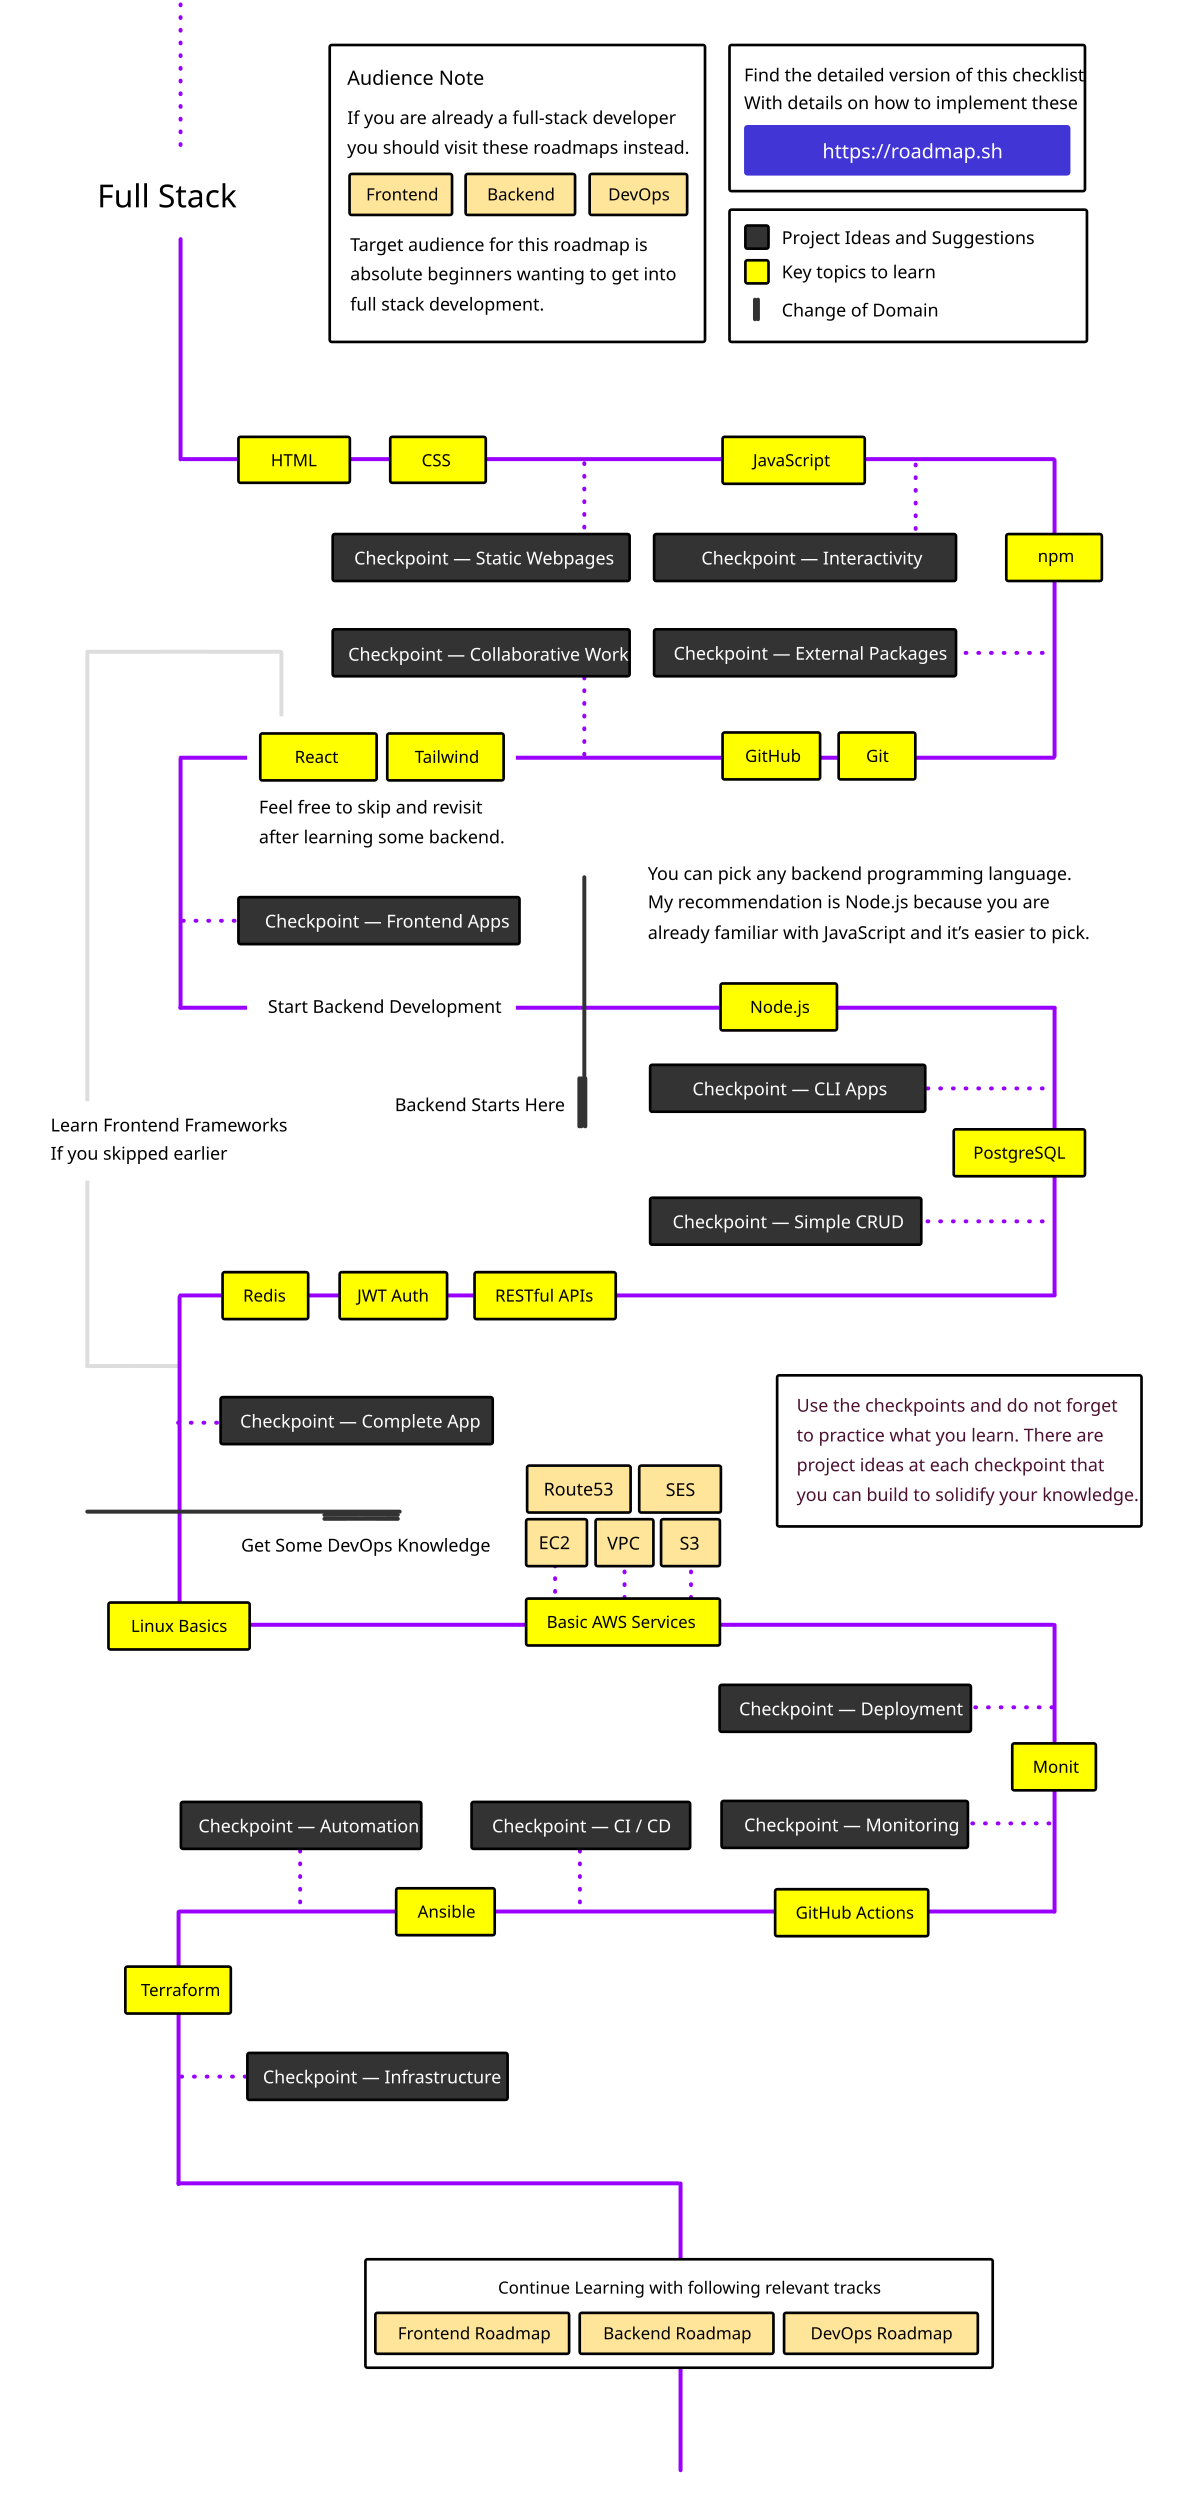
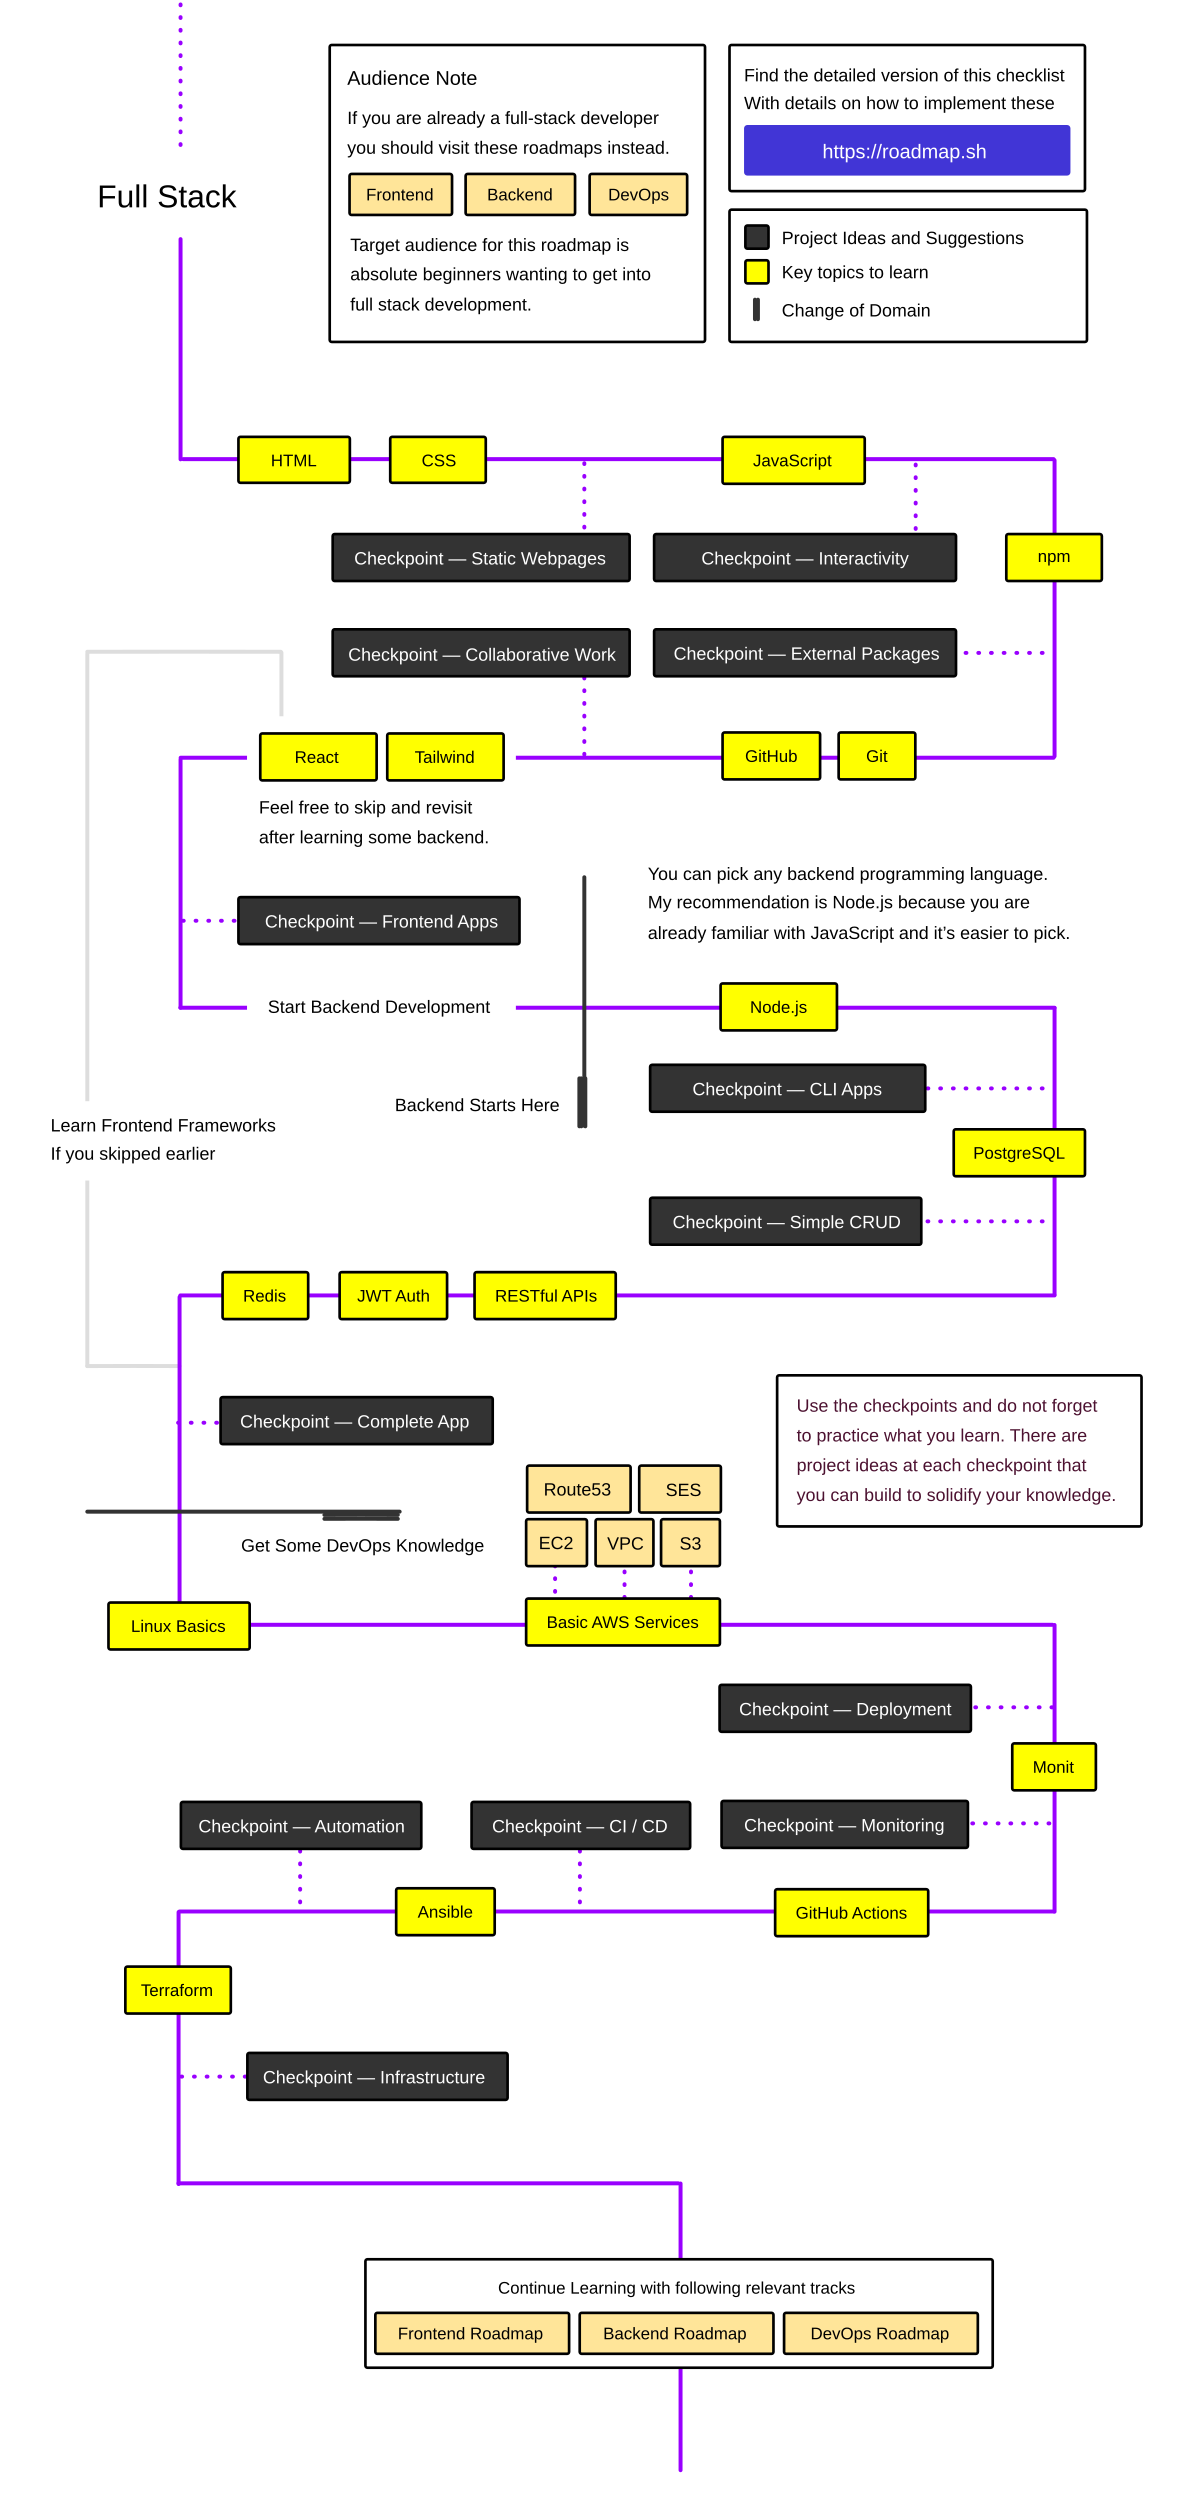
- <svg xmlns="http://www.w3.org/2000/svg" viewBox="263 200 1206 2520" style="font-family: balsamiq">
+ <svg xmlns="http://www.w3.org/2000/svg" viewBox="263 200 1206 2520" style="font-family: Arial">
  <path d="M561.749 2293.218Q502.642 2293.218 443.536 2293.218" fill="none" stroke="rgb(153,0,255)" stroke-width="4" stroke-linecap="round" stroke-linejoin="round" stroke-dasharray="0.8 12" />
  <path d="M847.536 2039.943Q847.536 2083.08 847.536 2126.218" fill="none" stroke="rgb(153,0,255)" stroke-width="4" stroke-linecap="round" stroke-linejoin="round" stroke-dasharray="0.8 12" />
  <path d="M1230.289 2037.977Q1277.412 2037.977 1324.536 2037.977" fill="none" stroke="rgb(153,0,255)" stroke-width="4" stroke-linecap="round" stroke-linejoin="round" stroke-dasharray="0.8 12" />
  <path d="M1233.289 1920.977Q1280.412 1920.977 1327.536 1920.977" fill="none" stroke="rgb(153,0,255)" stroke-width="4" stroke-linecap="round" stroke-linejoin="round" stroke-dasharray="0.8 12" />
  <path d="M959.536 1758.5Q959.536 1793 959.536 1827.5" fill="none" stroke="rgb(153,0,255)" stroke-width="4" stroke-linecap="round" stroke-linejoin="round" stroke-dasharray="0.8 12" />
  <path d="M892.536 1758.5Q892.536 1793 892.536 1827.5" fill="none" stroke="rgb(153,0,255)" stroke-width="4" stroke-linecap="round" stroke-linejoin="round" stroke-dasharray="0.8 12" />
  <path d="M822.536 1752.5Q822.536 1787 822.536 1821.5" fill="none" stroke="rgb(153,0,255)" stroke-width="4" stroke-linecap="round" stroke-linejoin="round" stroke-dasharray="0.8 12" />
  <path d="M444.768 1837.794Q884.305 1837.794 1323.842 1837.794" fill="none" stroke="rgb(153,0,255)" stroke-width="4" stroke-linecap="round" stroke-linejoin="round" />
  <path d="M546.667 928.333Q546.667 893.064 546.667 857.794" fill="none" stroke="rgb(221,221,221)" stroke-width="4" stroke-linecap="round" stroke-linejoin="round" />
  <path d="M351 1577Q397.583 1576.814 444 1577" fill="none" stroke="rgb(221,221,221)" stroke-width="4" stroke-linecap="round" stroke-linejoin="round" />
  <path d="M442.536 1634.121Q557.268 1634.121 672 1634.121" fill="none" stroke="rgb(153,0,255)" stroke-width="4" stroke-linecap="round" stroke-linejoin="round" stroke-dasharray="0.8 12" />
  <path d="M563.389 1128.121Q503.695 1128.121 444 1128.121" fill="none" stroke="rgb(153,0,255)" stroke-width="4" stroke-linecap="round" stroke-linejoin="round" stroke-dasharray="0.8 12" />
  <path d="M445 965.456Q445 1090.603 445 1215.75" fill="none" stroke="rgb(153,0,255)" stroke-width="4" stroke-linecap="round" stroke-linejoin="round" />
  <path d="M852 870.246Q852 916.683 852 963.121" fill="none" stroke="rgb(153,0,255)" stroke-width="4" stroke-linecap="round" stroke-linejoin="round" stroke-dasharray="0.8 12" />
  <path d="M1186 668.306Q1186 720.713 1186 773.121" fill="none" stroke="rgb(153,0,255)" stroke-width="4" stroke-linecap="round" stroke-linejoin="round" stroke-dasharray="0.8 12" />
  <path d="M852 666.935Q852 720.028 852 773.121" fill="none" stroke="rgb(153,0,255)" stroke-width="4" stroke-linecap="round" stroke-linejoin="round" stroke-dasharray="0.8 12" />
  <path d="M445 441.059Q445 552.029 445 663" fill="none" stroke="rgb(153,0,255)" stroke-width="4" stroke-linecap="round" stroke-linejoin="round" />
  <path d="M447.524 662.794Q886.262 662.794 1325 662.794" fill="none" stroke="rgb(153,0,255)" stroke-width="4" stroke-linecap="round" stroke-linejoin="round" />
  <g class="clickable-group" data-group-id="101-css">
    <rect x="656.35" y="640.35" width="96.3" height="46.3" rx="2" fill="rgb(255,255,0)" fill-opacity="1" stroke="rgb(0,0,0)" stroke-width="2.7" />
    <text x="688" y="670" fill="rgb(0,0,0)" font-style="normal" font-weight="normal" font-size="17px">
      <tspan>CSS</tspan>
    </text>
  </g>
  <g class="clickable-group" data-group-id="103-javascript">
    <rect x="991.35" y="640.35" width="143.3" height="47.3" rx="2" fill="rgb(255,255,0)" fill-opacity="1" stroke="rgb(0,0,0)" stroke-width="2.7" />
    <text x="1022" y="670" fill="rgb(0,0,0)" font-style="normal" font-weight="normal" font-size="17px">
      <tspan>JavaScript</tspan>
    </text>
  </g>
  <g class="clickable-group" data-group-id="100-html">
    <rect x="503.35" y="640.35" width="112.3" height="46.3" rx="2" fill="rgb(255,255,0)" fill-opacity="1" stroke="rgb(0,0,0)" stroke-width="2.7" />
    <text x="536" y="670" fill="rgb(0,0,0)" font-style="normal" font-weight="normal" font-size="17px">
      <tspan>HTML</tspan>
    </text>
  </g>
  <text x="361" y="409" fill="rgb(0,0,0)" font-style="normal" font-weight="normal" font-size="32px">
    <tspan>Full Stack </tspan>
  </text>
  <rect x="998.35" y="245.35" width="358.3" height="147.3" rx="2" fill="rgb(255,255,255)" fill-opacity="1" stroke="rgb(0,0,0)" stroke-width="2.7" />
  <text x="1013" y="282" fill="rgb(0,0,0)" font-style="normal" font-weight="normal" font-size="18px">
    <tspan>Find the detailed version of this checklist</tspan>
  </text>
  <text x="1013" y="310" fill="rgb(0,0,0)" font-style="normal" font-weight="normal" font-size="18px">
    <tspan>With details on how to implement these</tspan>
  </text>
  <g class="clickable-group" data-group-id="ext_link:roadmap.sh">
    <rect x="1014.35" y="327.35" width="326.3" height="48.3" rx="2" fill="rgb(65,53,214)" fill-opacity="1" stroke="rgb(65,53,214)" stroke-width="2.7" />
    <text x="1092" y="359.5" fill="rgb(255,255,255)" font-style="normal" font-weight="normal" font-size="20px">
      <tspan>https://roadmap.sh</tspan>
    </text>
  </g>
  <path d="M445 204.5Q445 280.647 445 356.794" fill="none" stroke="rgb(153,0,255)" stroke-width="4" stroke-linecap="round" stroke-linejoin="round" stroke-dasharray="0.8 12" />
  <g class="clickable-group" data-group-id="102-checkpoint-static-websites">
    <rect x="598.35" y="738.35" width="299.3" height="47.3" rx="2" fill="rgb(51,51,51)" fill-opacity="1" stroke="rgb(0,0,0)" stroke-width="2.7" />
    <text x="620" y="769" fill="rgb(255,255,255)" font-style="normal" font-weight="normal" font-size="18px">
      <tspan>Checkpoint — Static Webpages</tspan>
    </text>
  </g>
  <path d="M444.768 1215.794Q885.37 1215.794 1325.972 1215.794" fill="none" stroke="rgb(153,0,255)" stroke-width="4" stroke-linecap="round" stroke-linejoin="round" />
  <g class="clickable-group" data-group-id="104-checkpoint-interactivity">
    <rect x="922.35" y="738.35" width="304.3" height="47.3" rx="2" fill="rgb(51,51,51)" fill-opacity="1" stroke="rgb(0,0,0)" stroke-width="2.7" />
    <text x="970" y="769" fill="rgb(255,255,255)" font-style="normal" font-weight="normal" font-size="18px">
      <tspan>Checkpoint — Interactivity</tspan>
    </text>
  </g>
  <path d="M1326 664Q1326 813.163 1326 962.326" fill="none" stroke="rgb(153,0,255)" stroke-width="4" stroke-linecap="round" stroke-linejoin="round" />
  <g class="clickable-group" data-group-id="105-npm">
    <rect x="1277.35" y="738.35" width="96.3" height="47.3" rx="2" fill="rgb(255,255,0)" fill-opacity="1" stroke="rgb(0,0,0)" stroke-width="2.7" />
    <text x="1309" y="766.5" fill="rgb(0,0,0)" font-style="normal" font-weight="normal" font-size="17px">
      <tspan>npm</tspan>
    </text>
  </g>
  <path d="M1095.536 858.121Q1208.534 858.121 1321.532 858.121" fill="none" stroke="rgb(153,0,255)" stroke-width="4" stroke-linecap="round" stroke-linejoin="round" stroke-dasharray="0.8 12" />
  <g class="clickable-group" data-group-id="106-external-packages">
    <rect x="922.35" y="834.35" width="304.3" height="47.3" rx="2" fill="rgb(51,51,51)" fill-opacity="1" stroke="rgb(0,0,0)" stroke-width="2.7" />
    <text x="942" y="865" fill="rgb(255,255,255)" font-style="normal" font-weight="normal" font-size="18px">
      <tspan>Checkpoint — External Packages</tspan>
    </text>
  </g>
  <path d="M445.09 963.794Q885.045 963.794 1325 963.794" fill="none" stroke="rgb(153,0,255)" stroke-width="4" stroke-linecap="round" stroke-linejoin="round" />
  <g class="clickable-group" data-group-id="107-git">
    <rect x="1108.35" y="938.35" width="77.3" height="47.3" rx="2" fill="rgb(255,255,0)" fill-opacity="1" stroke="rgb(0,0,0)" stroke-width="2.7" />
    <text x="1136" y="968" fill="rgb(0,0,0)" font-style="normal" font-weight="normal" font-size="17px">
      <tspan>Git</tspan>
    </text>
  </g>
  <g class="clickable-group" data-group-id="108-github">
    <rect x="991.35" y="938.35" width="98.3" height="47.3" rx="2" fill="rgb(255,255,0)" fill-opacity="1" stroke="rgb(0,0,0)" stroke-width="2.7" />
    <text x="1014" y="968" fill="rgb(0,0,0)" font-style="normal" font-weight="normal" font-size="17px">
      <tspan>GitHub</tspan>
    </text>
  </g>
  <g class="clickable-group" data-group-id="109-collaborative-work">
    <rect x="598.35" y="834.35" width="299.3" height="47.3" rx="2" fill="rgb(51,51,51)" fill-opacity="1" stroke="rgb(0,0,0)" stroke-width="2.7" />
    <text x="614" y="866" fill="rgb(255,255,255)" font-style="normal" font-weight="normal" font-size="18px">
      <tspan>Checkpoint — Collaborative Work</tspan>
    </text>
  </g>
  <rect x="513.35" y="923.35" width="268.3" height="146.3" rx="2" fill="rgb(255,255,255)" fill-opacity="1" stroke="rgb(255,255,255)" stroke-width="2.7" />
  <g class="clickable-group" data-group-id="112-frontend-apps">
    <rect x="503.35" y="1104.35" width="283.3" height="47.3" rx="2" fill="rgb(51,51,51)" fill-opacity="1" stroke="rgb(0,0,0)" stroke-width="2.7" />
    <text x="530" y="1135" fill="rgb(255,255,255)" font-style="normal" font-weight="normal" font-size="18px">
      <tspan>Checkpoint — Frontend Apps</tspan>
    </text>
  </g>
  <text x="524" y="1020" fill="rgb(0,0,0)" font-style="normal" font-weight="normal" font-size="18px">
    <tspan>Feel free to skip and revisit</tspan>
  </text>
  <g class="clickable-group" data-group-id="111-react">
    <rect x="525.35" y="939.35" width="117.3" height="47.3" rx="2" fill="rgb(255,255,0)" fill-opacity="1" stroke="rgb(0,0,0)" stroke-width="2.7" />
    <text x="560" y="969" fill="rgb(0,0,0)" font-style="normal" font-weight="normal" font-size="17px">
      <tspan>React</tspan>
    </text>
  </g>
  <g class="clickable-group" data-group-id="110-tailwind">
    <rect x="653.35" y="939.35" width="117.3" height="47.3" rx="2" fill="rgb(255,255,0)" fill-opacity="1" stroke="rgb(0,0,0)" stroke-width="2.7" />
    <text x="681" y="969" fill="rgb(0,0,0)" font-style="normal" font-weight="normal" font-size="17px">
      <tspan>Tailwind</tspan>
    </text>
  </g>
  <text x="524" y="1050" fill="rgb(0,0,0)" font-style="normal" font-weight="normal" font-size="18px">
    <tspan>after learning some backend.</tspan>
  </text>
  <g class="clickable-group" data-group-id="113-nodejs">
    <rect x="989.35" y="1191.35" width="117.3" height="47.3" rx="2" fill="rgb(255,255,0)" fill-opacity="1" stroke="rgb(0,0,0)" stroke-width="2.7" />
    <text x="1019" y="1221" fill="rgb(0,0,0)" font-style="normal" font-weight="normal" font-size="17px">
      <tspan>Node.js</tspan>
    </text>
  </g>
  <rect x="513.35" y="1188.35" width="268.3" height="51.3" rx="2" fill="rgb(255,255,255)" fill-opacity="1" stroke="rgb(255,255,255)" stroke-width="2.7" />
  <text x="533" y="1221" fill="rgb(0,0,0)" font-style="normal" font-weight="normal" font-size="18px">
    <tspan>Start Backend Development</tspan>
  </text>
  <g>
    <text x="916" y="1087" fill="rgb(0,0,0)" font-style="normal" font-weight="normal" font-size="18px">
      <tspan>You can pick any backend programming language.</tspan>
    </text>
    <text x="916" y="1115.5" fill="rgb(0,0,0)" font-style="normal" font-weight="normal" font-size="18px">
      <tspan>My recommendation is Node.js because you are</tspan>
    </text>
    <text x="916" y="1146.5" fill="rgb(0,0,0)" font-style="normal" font-weight="normal" font-size="18px">
      <tspan>already familiar with JavaScript and it’s easier to pick.</tspan>
    </text>
  </g>
  <path d="M1326 1216Q1326 1360.48 1326 1504.959" fill="none" stroke="rgb(153,0,255)" stroke-width="4" stroke-linecap="round" stroke-linejoin="round" />
  <path d="M1095.536 1297.121Q1210.268 1297.121 1325 1297.121" fill="none" stroke="rgb(153,0,255)" stroke-width="4" stroke-linecap="round" stroke-linejoin="round" stroke-dasharray="0.8 12" />
  <g class="clickable-group" data-group-id="114-cli-apps">
    <rect x="918.35" y="1273.35" width="277.3" height="47.3" rx="2" fill="rgb(51,51,51)" fill-opacity="1" stroke="rgb(0,0,0)" stroke-width="2.7" />
    <text x="961" y="1304" fill="rgb(255,255,255)" font-style="normal" font-weight="normal" font-size="18px">
      <tspan>Checkpoint — CLI Apps</tspan>
    </text>
  </g>
  <g class="clickable-group" data-group-id="115-postgresql">
    <rect x="1224.35" y="1338.35" width="132.3" height="47.3" rx="2" fill="rgb(255,255,0)" fill-opacity="1" stroke="rgb(0,0,0)" stroke-width="2.7" />
    <text x="1244" y="1368" fill="rgb(0,0,0)" font-style="normal" font-weight="normal" font-size="17px">
      <tspan>PostgreSQL</tspan>
    </text>
  </g>
  <path d="M1095.536 1431.121Q1210.268 1431.121 1325 1431.121" fill="none" stroke="rgb(153,0,255)" stroke-width="4" stroke-linecap="round" stroke-linejoin="round" stroke-dasharray="0.8 12" />
  <g class="clickable-group" data-group-id="116-crud">
    <rect x="918.35" y="1407.35" width="273.3" height="47.3" rx="2" fill="rgb(51,51,51)" fill-opacity="1" stroke="rgb(0,0,0)" stroke-width="2.7" />
    <text x="941" y="1438" fill="rgb(255,255,255)" font-style="normal" font-weight="normal" font-size="18px">
      <tspan>Checkpoint — Simple CRUD</tspan>
    </text>
  </g>
  <path d="M444.768 1505.794Q885.37 1505.794 1325.972 1505.794" fill="none" stroke="rgb(153,0,255)" stroke-width="4" stroke-linecap="round" stroke-linejoin="round" />
  <path d="M852 1084.277Q852 1209.515 852 1334.754" fill="none" stroke="rgb(51,51,51)" stroke-width="4" stroke-linecap="round" stroke-linejoin="round" />
  <text x="661" y="1320" fill="rgb(0,0,0)" font-style="normal" font-weight="normal" font-size="18px">
    <tspan>Backend Starts Here</tspan>
  </text>
  <path d="M847 1287.013Q847 1311.17 847 1335.326" fill="none" stroke="rgb(51,51,51)" stroke-width="4" stroke-linecap="round" stroke-linejoin="round" />
  <path d="M849 1287.013Q849 1311.17 849 1335.326" fill="none" stroke="rgb(51,51,51)" stroke-width="4" stroke-linecap="round" stroke-linejoin="round" />
  <path d="M853 1287.013Q853 1311.17 853 1335.326" fill="none" stroke="rgb(51,51,51)" stroke-width="4" stroke-linecap="round" stroke-linejoin="round" />
  <g class="clickable-group" data-group-id="117-restful-apis">
    <rect x="741.35" y="1482.35" width="142.3" height="47.3" rx="2" fill="rgb(255,255,0)" fill-opacity="1" stroke="rgb(0,0,0)" stroke-width="2.7" />
    <text x="762" y="1512" fill="rgb(0,0,0)" font-style="normal" font-weight="normal" font-size="17px">
      <tspan>RESTful APIs</tspan>
    </text>
  </g>
  <g class="clickable-group" data-group-id="118-jwt-auth">
    <rect x="605.35" y="1482.35" width="108.3" height="47.3" rx="2" fill="rgb(255,255,0)" fill-opacity="1" stroke="rgb(0,0,0)" stroke-width="2.7" />
    <text x="623" y="1512" fill="rgb(0,0,0)" font-style="normal" font-weight="normal" font-size="17px">
      <tspan>JWT Auth</tspan>
    </text>
  </g>
  <g class="clickable-group" data-group-id="120-complete-app">
    <rect x="485.35" y="1608.35" width="274.3" height="47.3" rx="2" fill="rgb(51,51,51)" fill-opacity="1" stroke="rgb(0,0,0)" stroke-width="2.7" />
    <text x="505" y="1639" fill="rgb(255,255,255)" font-style="normal" font-weight="normal" font-size="18px">
      <tspan>Checkpoint — Complete App</tspan>
    </text>
  </g>
  <path d="M444 1507.456Q444 1672.978 444 1838.5" fill="none" stroke="rgb(153,0,255)" stroke-width="4" stroke-linecap="round" stroke-linejoin="round" />
  <g class="clickable-group" data-group-id="119-redis">
    <rect x="487.35" y="1482.35" width="86.3" height="47.3" rx="2" fill="rgb(255,255,0)" fill-opacity="1" stroke="rgb(0,0,0)" stroke-width="2.7" />
    <text x="508" y="1512" fill="rgb(0,0,0)" font-style="normal" font-weight="normal" font-size="17px">
      <tspan>Redis</tspan>
    </text>
  </g>
  <path d="M351 859Q351 1217.854 351 1577" fill="none" stroke="rgb(221,221,221)" stroke-width="4" stroke-linecap="round" stroke-linejoin="round" />
  <path d="M351 857Q448.499 856.815 546 857" fill="none" stroke="rgb(221,221,221)" stroke-width="4" stroke-linecap="round" stroke-linejoin="round" />
  <rect x="294.35" y="1311.35" width="268.3" height="77.3" rx="2" fill="rgb(255,255,255)" fill-opacity="1" stroke="rgb(255,255,255)" stroke-width="2.7" />
  <text x="314" y="1340.5" fill="rgb(0,0,0)" font-style="normal" font-weight="normal" font-size="18px">
    <tspan>Learn Frontend Frameworks</tspan>
  </text>
  <text x="314" y="1369" fill="rgb(0,0,0)" font-style="normal" font-weight="normal" font-size="18px">
    <tspan>If you skipped earlier</tspan>
  </text>
  <path d="M665.849 1723.754Q508.425 1723.754 351 1723.754" fill="none" stroke="rgb(51,51,51)" stroke-width="4" stroke-linecap="round" stroke-linejoin="round" />
  <path d="M664 1727Q626.656 1726.776 590 1727" fill="none" stroke="rgb(51,51,51)" stroke-width="4" stroke-linecap="round" stroke-linejoin="round" />
  <path d="M664 1731Q626.656 1730.776 590 1731" fill="none" stroke="rgb(51,51,51)" stroke-width="4" stroke-linecap="round" stroke-linejoin="round" />
  <text x="506" y="1764" fill="rgb(0,0,0)" font-style="normal" font-weight="normal" font-size="18px">
    <tspan>Get Some DevOps Knowledge</tspan>
  </text>
  <g class="clickable-group" data-group-id="121-linux-basics">
    <rect x="372.35" y="1815.35" width="142.3" height="47.3" rx="2" fill="rgb(255,255,0)" fill-opacity="1" stroke="rgb(0,0,0)" stroke-width="2.7" />
    <text x="395" y="1845" fill="rgb(0,0,0)" font-style="normal" font-weight="normal" font-size="17px">
      <tspan>Linux Basics</tspan>
    </text>
  </g>
  <g class="clickable-group" data-group-id="122-basic-aws-services">
    <rect x="793.35" y="1811.35" width="195.3" height="47.3" rx="2" fill="rgb(255,255,0)" fill-opacity="1" stroke="rgb(0,0,0)" stroke-width="2.7" />
    <text x="814" y="1841" fill="rgb(0,0,0)" font-style="normal" font-weight="normal" font-size="17px">
      <tspan>Basic AWS Services</tspan>
    </text>
  </g>
  <g class="clickable-group" data-group-id="100-basic-aws-services:ec2">
    <rect x="793.35" y="1731.35" width="61.3" height="47.3" rx="2" fill="rgb(255,229,153)" fill-opacity="1" stroke="rgb(0,0,0)" stroke-width="2.7" />
    <text x="806" y="1761.5" fill="rgb(0,0,0)" font-style="normal" font-weight="normal" font-size="18px">
      <tspan>EC2</tspan>
    </text>
  </g>
  <g class="clickable-group" data-group-id="101-basic-aws-services:vpc">
    <rect x="863.35" y="1731.35" width="58.3" height="47.3" rx="2" fill="rgb(255,229,153)" fill-opacity="1" stroke="rgb(0,0,0)" stroke-width="2.7" />
    <text x="875" y="1762" fill="rgb(0,0,0)" font-style="normal" font-weight="normal" font-size="18px">
      <tspan>VPC</tspan>
    </text>
  </g>
  <g class="clickable-group" data-group-id="103-basic-aws-services:route53">
    <rect x="794.35" y="1677.35" width="104.3" height="47.3" rx="2" fill="rgb(255,229,153)" fill-opacity="1" stroke="rgb(0,0,0)" stroke-width="2.7" />
    <text x="811" y="1707.5" fill="rgb(0,0,0)" font-style="normal" font-weight="normal" font-size="18px">
      <tspan>Route53</tspan>
    </text>
  </g>
  <g class="clickable-group" data-group-id="104-basic-aws-services:ses">
    <rect x="907.35" y="1677.35" width="82.3" height="47.3" rx="2" fill="rgb(255,229,153)" fill-opacity="1" stroke="rgb(0,0,0)" stroke-width="2.7" />
    <text x="934" y="1708" fill="rgb(0,0,0)" font-style="normal" font-weight="normal" font-size="18px">
      <tspan>SES</tspan>
    </text>
  </g>
  <g class="clickable-group" data-group-id="102-basic-aws-services:s3">
    <rect x="929.35" y="1731.35" width="59.3" height="47.3" rx="2" fill="rgb(255,229,153)" fill-opacity="1" stroke="rgb(0,0,0)" stroke-width="2.7" />
    <text x="948" y="1762" fill="rgb(0,0,0)" font-style="normal" font-weight="normal" font-size="18px">
      <tspan>S3</tspan>
    </text>
  </g>
  <path d="M1326 1838Q1326 1982.48 1326 2126.959" fill="none" stroke="rgb(153,0,255)" stroke-width="4" stroke-linecap="round" stroke-linejoin="round" />
  <g class="clickable-group" data-group-id="127-ci-cd">
    <rect x="738.35" y="2016.35" width="220.3" height="47.3" rx="2" fill="rgb(51,51,51)" fill-opacity="1" stroke="rgb(0,0,0)" stroke-width="2.7" />
    <text x="759" y="2047" fill="rgb(255,255,255)" font-style="normal" font-weight="normal" font-size="18px">
      <tspan>Checkpoint — CI / CD</tspan>
    </text>
  </g>
  <g class="clickable-group" data-group-id="124-monit">
    <rect x="1283.35" y="1957.35" width="84.3" height="47.3" rx="2" fill="rgb(255,255,0)" fill-opacity="1" stroke="rgb(0,0,0)" stroke-width="2.7" />
    <text x="1304" y="1987" fill="rgb(0,0,0)" font-style="normal" font-weight="normal" font-size="17px">
      <tspan>Monit</tspan>
    </text>
  </g>
  <g class="clickable-group" data-group-id="125-monitoring">
    <rect x="990.35" y="2015.35" width="248.3" height="47.3" rx="2" fill="rgb(51,51,51)" fill-opacity="1" stroke="rgb(0,0,0)" stroke-width="2.7" />
    <text x="1013" y="2046" fill="rgb(255,255,255)" font-style="normal" font-weight="normal" font-size="18px">
      <tspan>Checkpoint — Monitoring</tspan>
    </text>
  </g>
  <path d="M443.899 2126.794Q884.371 2126.794 1324.842 2126.794" fill="none" stroke="rgb(153,0,255)" stroke-width="4" stroke-linecap="round" stroke-linejoin="round" />
  <g class="clickable-group" data-group-id="126-github-actions">
    <rect x="1044.35" y="2104.35" width="154.3" height="47.3" rx="2" fill="rgb(255,255,0)" fill-opacity="1" stroke="rgb(0,0,0)" stroke-width="2.7" />
    <text x="1065" y="2134" fill="rgb(0,0,0)" font-style="normal" font-weight="normal" font-size="17px">
      <tspan>GitHub Actions</tspan>
    </text>
  </g>
  <g class="clickable-group" data-group-id="123-deployment">
    <rect x="988.35" y="1898.35" width="253.3" height="47.3" rx="2" fill="rgb(51,51,51)" fill-opacity="1" stroke="rgb(0,0,0)" stroke-width="2.7" />
    <text x="1008" y="1929" fill="rgb(255,255,255)" font-style="normal" font-weight="normal" font-size="18px">
      <tspan>Checkpoint — Deployment</tspan>
    </text>
  </g>
  <g class="clickable-group" data-group-id="128-ansible">
    <rect x="662.35" y="2103.35" width="99.3" height="47.3" rx="2" fill="rgb(255,255,0)" fill-opacity="1" stroke="rgb(0,0,0)" stroke-width="2.7" />
    <text x="684" y="2133" fill="rgb(0,0,0)" font-style="normal" font-weight="normal" font-size="17px">
      <tspan>Ansible</tspan>
    </text>
  </g>
  <path d="M565.536 2039.943Q565.536 2083.08 565.536 2126.218" fill="none" stroke="rgb(153,0,255)" stroke-width="4" stroke-linecap="round" stroke-linejoin="round" stroke-dasharray="0.8 12" />
  <g class="clickable-group" data-group-id="129-automation">
    <rect x="445.35" y="2016.35" width="242.3" height="47.3" rx="2" fill="rgb(51,51,51)" fill-opacity="1" stroke="rgb(0,0,0)" stroke-width="2.7" />
    <text x="463" y="2047" fill="rgb(255,255,255)" font-style="normal" font-weight="normal" font-size="18px">
      <tspan>Checkpoint — Automation</tspan>
    </text>
  </g>
  <path d="M443 2127.456Q443 2264.482 443 2401.509" fill="none" stroke="rgb(153,0,255)" stroke-width="4" stroke-linecap="round" stroke-linejoin="round" />
  <g class="clickable-group" data-group-id="130-terraform">
    <rect x="389.35" y="2182.35" width="106.3" height="47.3" rx="2" fill="rgb(255,255,0)" fill-opacity="1" stroke="rgb(0,0,0)" stroke-width="2.7" />
    <text x="405" y="2212" fill="rgb(0,0,0)" font-style="normal" font-weight="normal" font-size="17px">
      <tspan>Terraform</tspan>
    </text>
  </g>
  <rect x="1046.35" y="1586.35" width="367.3" height="152.3" rx="2" fill="rgb(255,255,255)" fill-opacity="1" stroke="rgb(0,0,0)" stroke-width="2.7" />
  <text x="1066" y="1623" fill="rgb(76,17,48)" font-style="normal" font-weight="normal" font-size="18px">
    <tspan>Use the checkpoints and do not forget</tspan>
  </text>
  <text x="1066" y="1653" fill="rgb(76,17,48)" font-style="normal" font-weight="normal" font-size="18px">
    <tspan>to practice what you learn. There are</tspan>
  </text>
  <text x="1066" y="1683" fill="rgb(76,17,48)" font-style="normal" font-weight="normal" font-size="18px">
    <tspan>project ideas at each checkpoint that</tspan>
  </text>
  <text x="1066" y="1713" fill="rgb(76,17,48)" font-style="normal" font-weight="normal" font-size="18px">
    <tspan>you can build to solidify your knowledge.</tspan>
  </text>
  <g class="clickable-group" data-group-id="131-infrastructure">
    <rect x="512.35" y="2269.35" width="262.3" height="47.3" rx="2" fill="rgb(51,51,51)" fill-opacity="1" stroke="rgb(0,0,0)" stroke-width="2.7" />
    <text x="528" y="2300" fill="rgb(255,255,255)" font-style="normal" font-weight="normal" font-size="18px">
      <tspan>Checkpoint — Infrastructure</tspan>
    </text>
  </g>
  <path d="M442.899 2400.794Q694.812 2400.794 946.724 2400.794" fill="none" stroke="rgb(153,0,255)" stroke-width="4" stroke-linecap="round" stroke-linejoin="round" />
  <path d="M949 2401Q949 2545.48 949 2689.959" fill="none" stroke="rgb(153,0,255)" stroke-width="4" stroke-linecap="round" stroke-linejoin="round" />
  <rect x="631.35" y="2477.35" width="632.3" height="109.3" rx="2" fill="rgb(255,255,255)" fill-opacity="1" stroke="rgb(0,0,0)" stroke-width="2.7" />
  <text x="765" y="2512" fill="rgb(0,0,0)" font-style="normal" font-weight="normal" font-size="17px">
    <tspan>Continue Learning with following relevant tracks</tspan>
  </text>
  <g class="clickable-group" data-group-id="ext_link:roadmap.sh/devops">
    <rect x="1053.35" y="2531.35" width="195.3" height="41.3" rx="2" fill="rgb(255,229,153)" fill-opacity="1" stroke="rgb(0,0,0)" stroke-width="2.7" />
    <text x="1080" y="2558" fill="rgb(0,0,0)" font-style="normal" font-weight="normal" font-size="17px">
      <tspan>DevOps Roadmap</tspan>
    </text>
  </g>
  <g class="clickable-group" data-group-id="ext_link:roadmap.sh/backend">
    <rect x="847.35" y="2531.35" width="195.3" height="41.3" rx="2" fill="rgb(255,229,153)" fill-opacity="1" stroke="rgb(0,0,0)" stroke-width="2.7" />
    <text x="871" y="2558" fill="rgb(0,0,0)" font-style="normal" font-weight="normal" font-size="17px">
      <tspan>Backend Roadmap</tspan>
    </text>
  </g>
  <g class="clickable-group" data-group-id="ext_link:roadmap.sh/frontend">
    <rect x="641.35" y="2531.35" width="195.3" height="41.3" rx="2" fill="rgb(255,229,153)" fill-opacity="1" stroke="rgb(0,0,0)" stroke-width="2.7" />
    <text x="664" y="2558" fill="rgb(0,0,0)" font-style="normal" font-weight="normal" font-size="17px">
      <tspan>Frontend Roadmap</tspan>
    </text>
  </g>
  <rect x="595.35" y="245.35" width="378.3" height="299.3" rx="2" fill="rgb(255,255,255)" fill-opacity="1" stroke="rgb(0,0,0)" stroke-width="2.7" />
  <text x="613" y="325" fill="rgb(0,0,0)" font-style="normal" font-weight="normal" font-size="18px">
    <tspan>If you are already a full-stack developer</tspan>
  </text>
  <text x="613" y="355" fill="rgb(0,0,0)" font-style="normal" font-weight="normal" font-size="18px">
    <tspan>you should visit these roadmaps instead.</tspan>
  </text>
  <g class="clickable-group" data-group-id="ext_link:roadmap.sh/frontend">
    <rect x="615.35" y="375.35" width="103.3" height="41.3" rx="2" fill="rgb(255,229,153)" fill-opacity="1" stroke="rgb(0,0,0)" stroke-width="2.7" />
    <text x="632" y="402" fill="rgb(0,0,0)" font-style="normal" font-weight="normal" font-size="17px">
      <tspan>Frontend</tspan>
    </text>
  </g>
  <g class="clickable-group" data-group-id="ext_link:roadmap.sh/backend">
    <rect x="732.35" y="375.35" width="110.3" height="41.3" rx="2" fill="rgb(255,229,153)" fill-opacity="1" stroke="rgb(0,0,0)" stroke-width="2.7" />
    <text x="754" y="402" fill="rgb(0,0,0)" font-style="normal" font-weight="normal" font-size="17px">
      <tspan>Backend</tspan>
    </text>
  </g>
  <g class="clickable-group" data-group-id="ext_link:roadmap.sh/devops">
    <rect x="857.35" y="375.35" width="98.3" height="41.3" rx="2" fill="rgb(255,229,153)" fill-opacity="1" stroke="rgb(0,0,0)" stroke-width="2.7" />
    <text x="876" y="402" fill="rgb(0,0,0)" font-style="normal" font-weight="normal" font-size="17px">
      <tspan>DevOps</tspan>
    </text>
  </g>
  <text x="616" y="453" fill="rgb(0,0,0)" font-style="normal" font-weight="normal" font-size="18px">
    <tspan>Target audience for this roadmap is</tspan>
  </text>
  <text x="616" y="482.5" fill="rgb(0,0,0)" font-style="normal" font-weight="normal" font-size="18px">
    <tspan>absolute beginners wanting to get into</tspan>
  </text>
  <text x="616" y="513" fill="rgb(0,0,0)" font-style="normal" font-weight="normal" font-size="18px">
    <tspan>full stack development.</tspan>
  </text>
  <text x="613" y="285.5" fill="rgb(0,0,0)" font-style="normal" font-weight="normal" font-size="20px">
    <tspan>Audience Note</tspan>
  </text>
  <rect x="998.35" y="411.35" width="360.3" height="133.3" rx="2" fill="rgb(255,255,255)" fill-opacity="1" stroke="rgb(0,0,0)" stroke-width="2.7" />
  <rect x="1014.35" y="427.35" width="23.3" height="23.3" rx="2" fill="rgb(51,51,51)" fill-opacity="1" stroke="rgb(0,0,0)" stroke-width="2.7" />
  <text x="1051" y="446" fill="rgb(0,0,0)" font-style="normal" font-weight="normal" font-size="18px">
    <tspan>Project Ideas and Suggestions</tspan>
  </text>
  <rect x="1014.35" y="462.35" width="23.3" height="23.3" rx="2" fill="rgb(255,255,0)" fill-opacity="1" stroke="rgb(0,0,0)" stroke-width="2.7" />
  <text x="1051" y="480.5" fill="rgb(0,0,0)" font-style="normal" font-weight="normal" font-size="18px">
    <tspan>Key topics to learn</tspan>
  </text>
  <path d="M1024 502.075Q1024 511.915 1024 521.754" fill="none" stroke="rgb(51,51,51)" stroke-width="4" stroke-linecap="round" stroke-linejoin="round" />
  <text x="1051" y="519" fill="rgb(0,0,0)" font-style="normal" font-weight="normal" font-size="18px">
    <tspan>Change of Domain</tspan>
  </text>
  <path d="M1027 502.075Q1027 511.915 1027 521.754" fill="none" stroke="rgb(51,51,51)" stroke-width="4" stroke-linecap="round" stroke-linejoin="round" />
  <path d="M1192.536 603.121Q1327.86 603.121 1463.183 603.121" fill="none" stroke="rgb(255,255,255)" stroke-width="4" stroke-linecap="round" stroke-linejoin="round" stroke-dasharray="0.8 12" />
  <path d="M268.498 737.121Q382.515 737.121 496.532 737.121" fill="none" stroke="rgb(255,255,255)" stroke-width="4" stroke-linecap="round" stroke-linejoin="round" stroke-dasharray="0.8 12" />
  <path d="M919 2714.121Q949 2714.121 979 2714.121" fill="none" stroke="rgb(255,255,255)" stroke-width="4" stroke-linecap="round" stroke-linejoin="round" stroke-dasharray="0.8 12" />
</svg>
